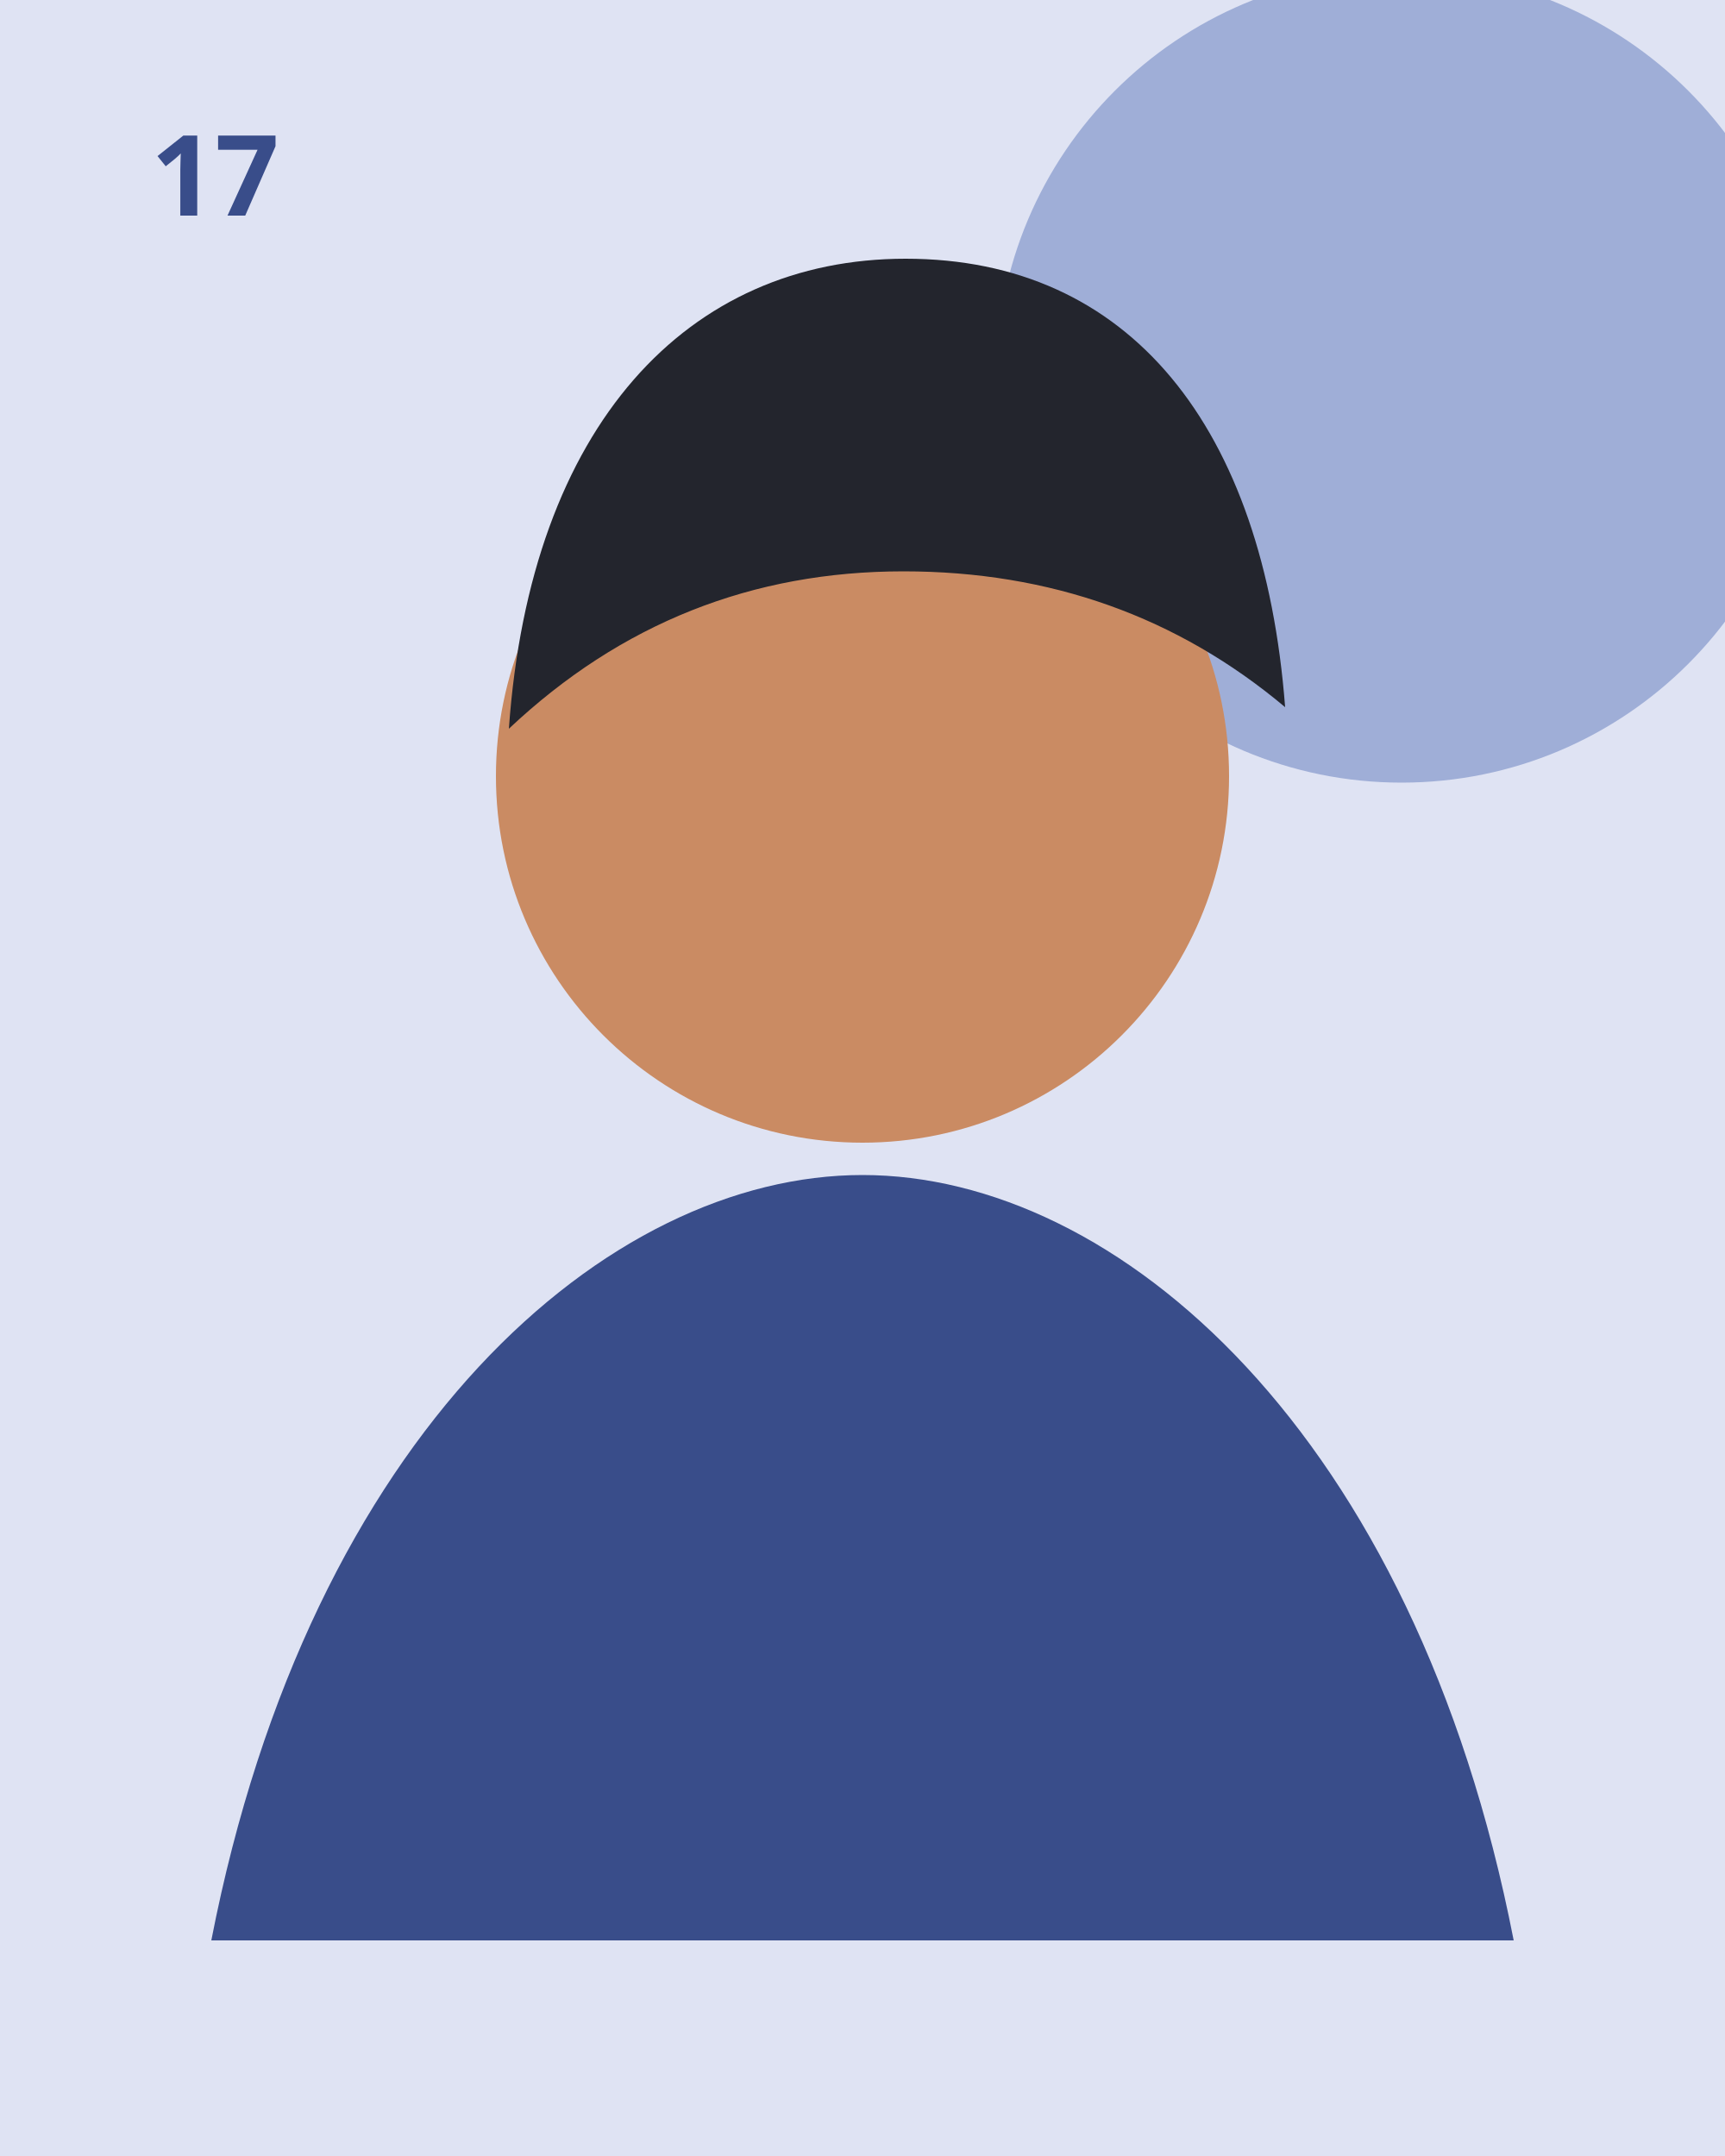
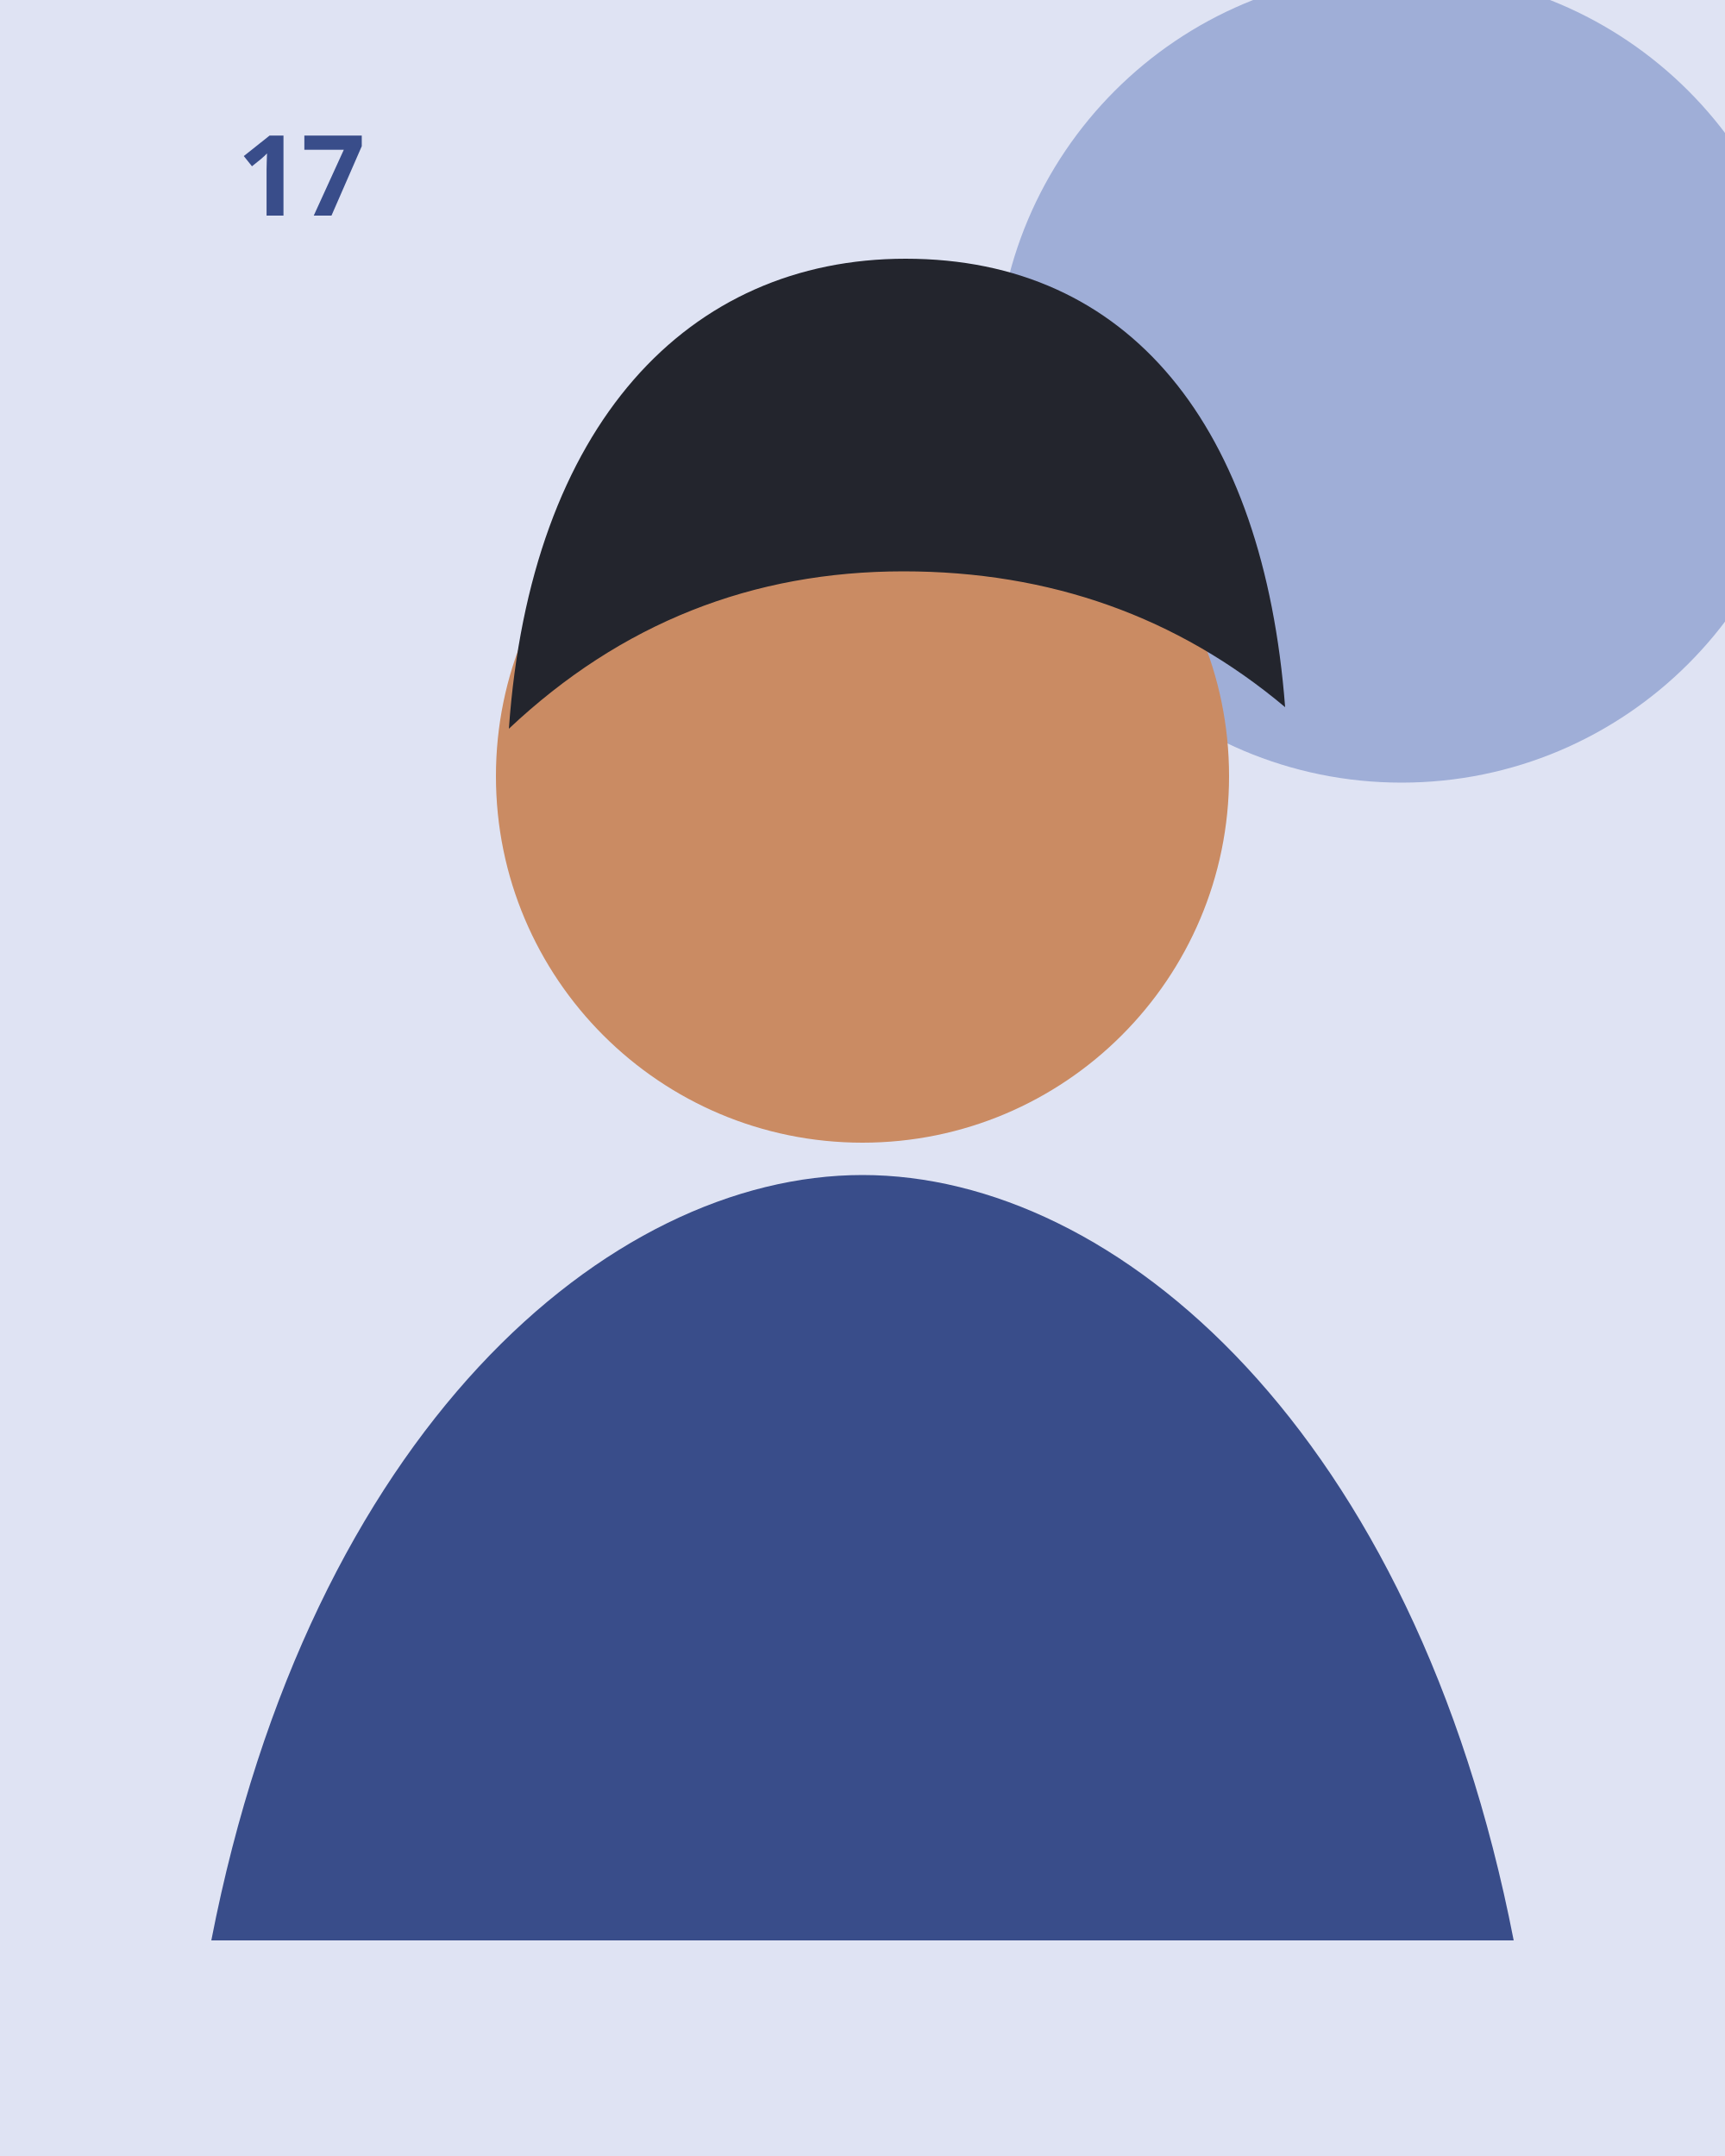
<svg xmlns="http://www.w3.org/2000/svg" viewBox="0 0 800 1000" role="img" aria-labelledby="title">
  <rect width="800" height="1000" fill="#dfe3f3" />
  <circle cx="650" cy="175" r="188" fill="#9faed7" />
  <path d="M98 900c46-236 184-355 302-355s256 119 302 355" fill="#394d8a" />
  <circle cx="400" cy="360" r="170" fill="#ca8b63" />
  <path d="M236 338c10-141 83-218 184-218 104 0 166 78 176 208-50-42-109-63-177-63-70 0-131 24-183 73z" fill="#23252d" />
-   <text x="70" y="100" fill="#394d8a" font-family="sans-serif" font-size="52" font-weight="700">17</text>
+   <text x="110" y="100" fill="#394d8a" font-family="sans-serif" font-size="52" font-weight="700">17</text>
</svg>
